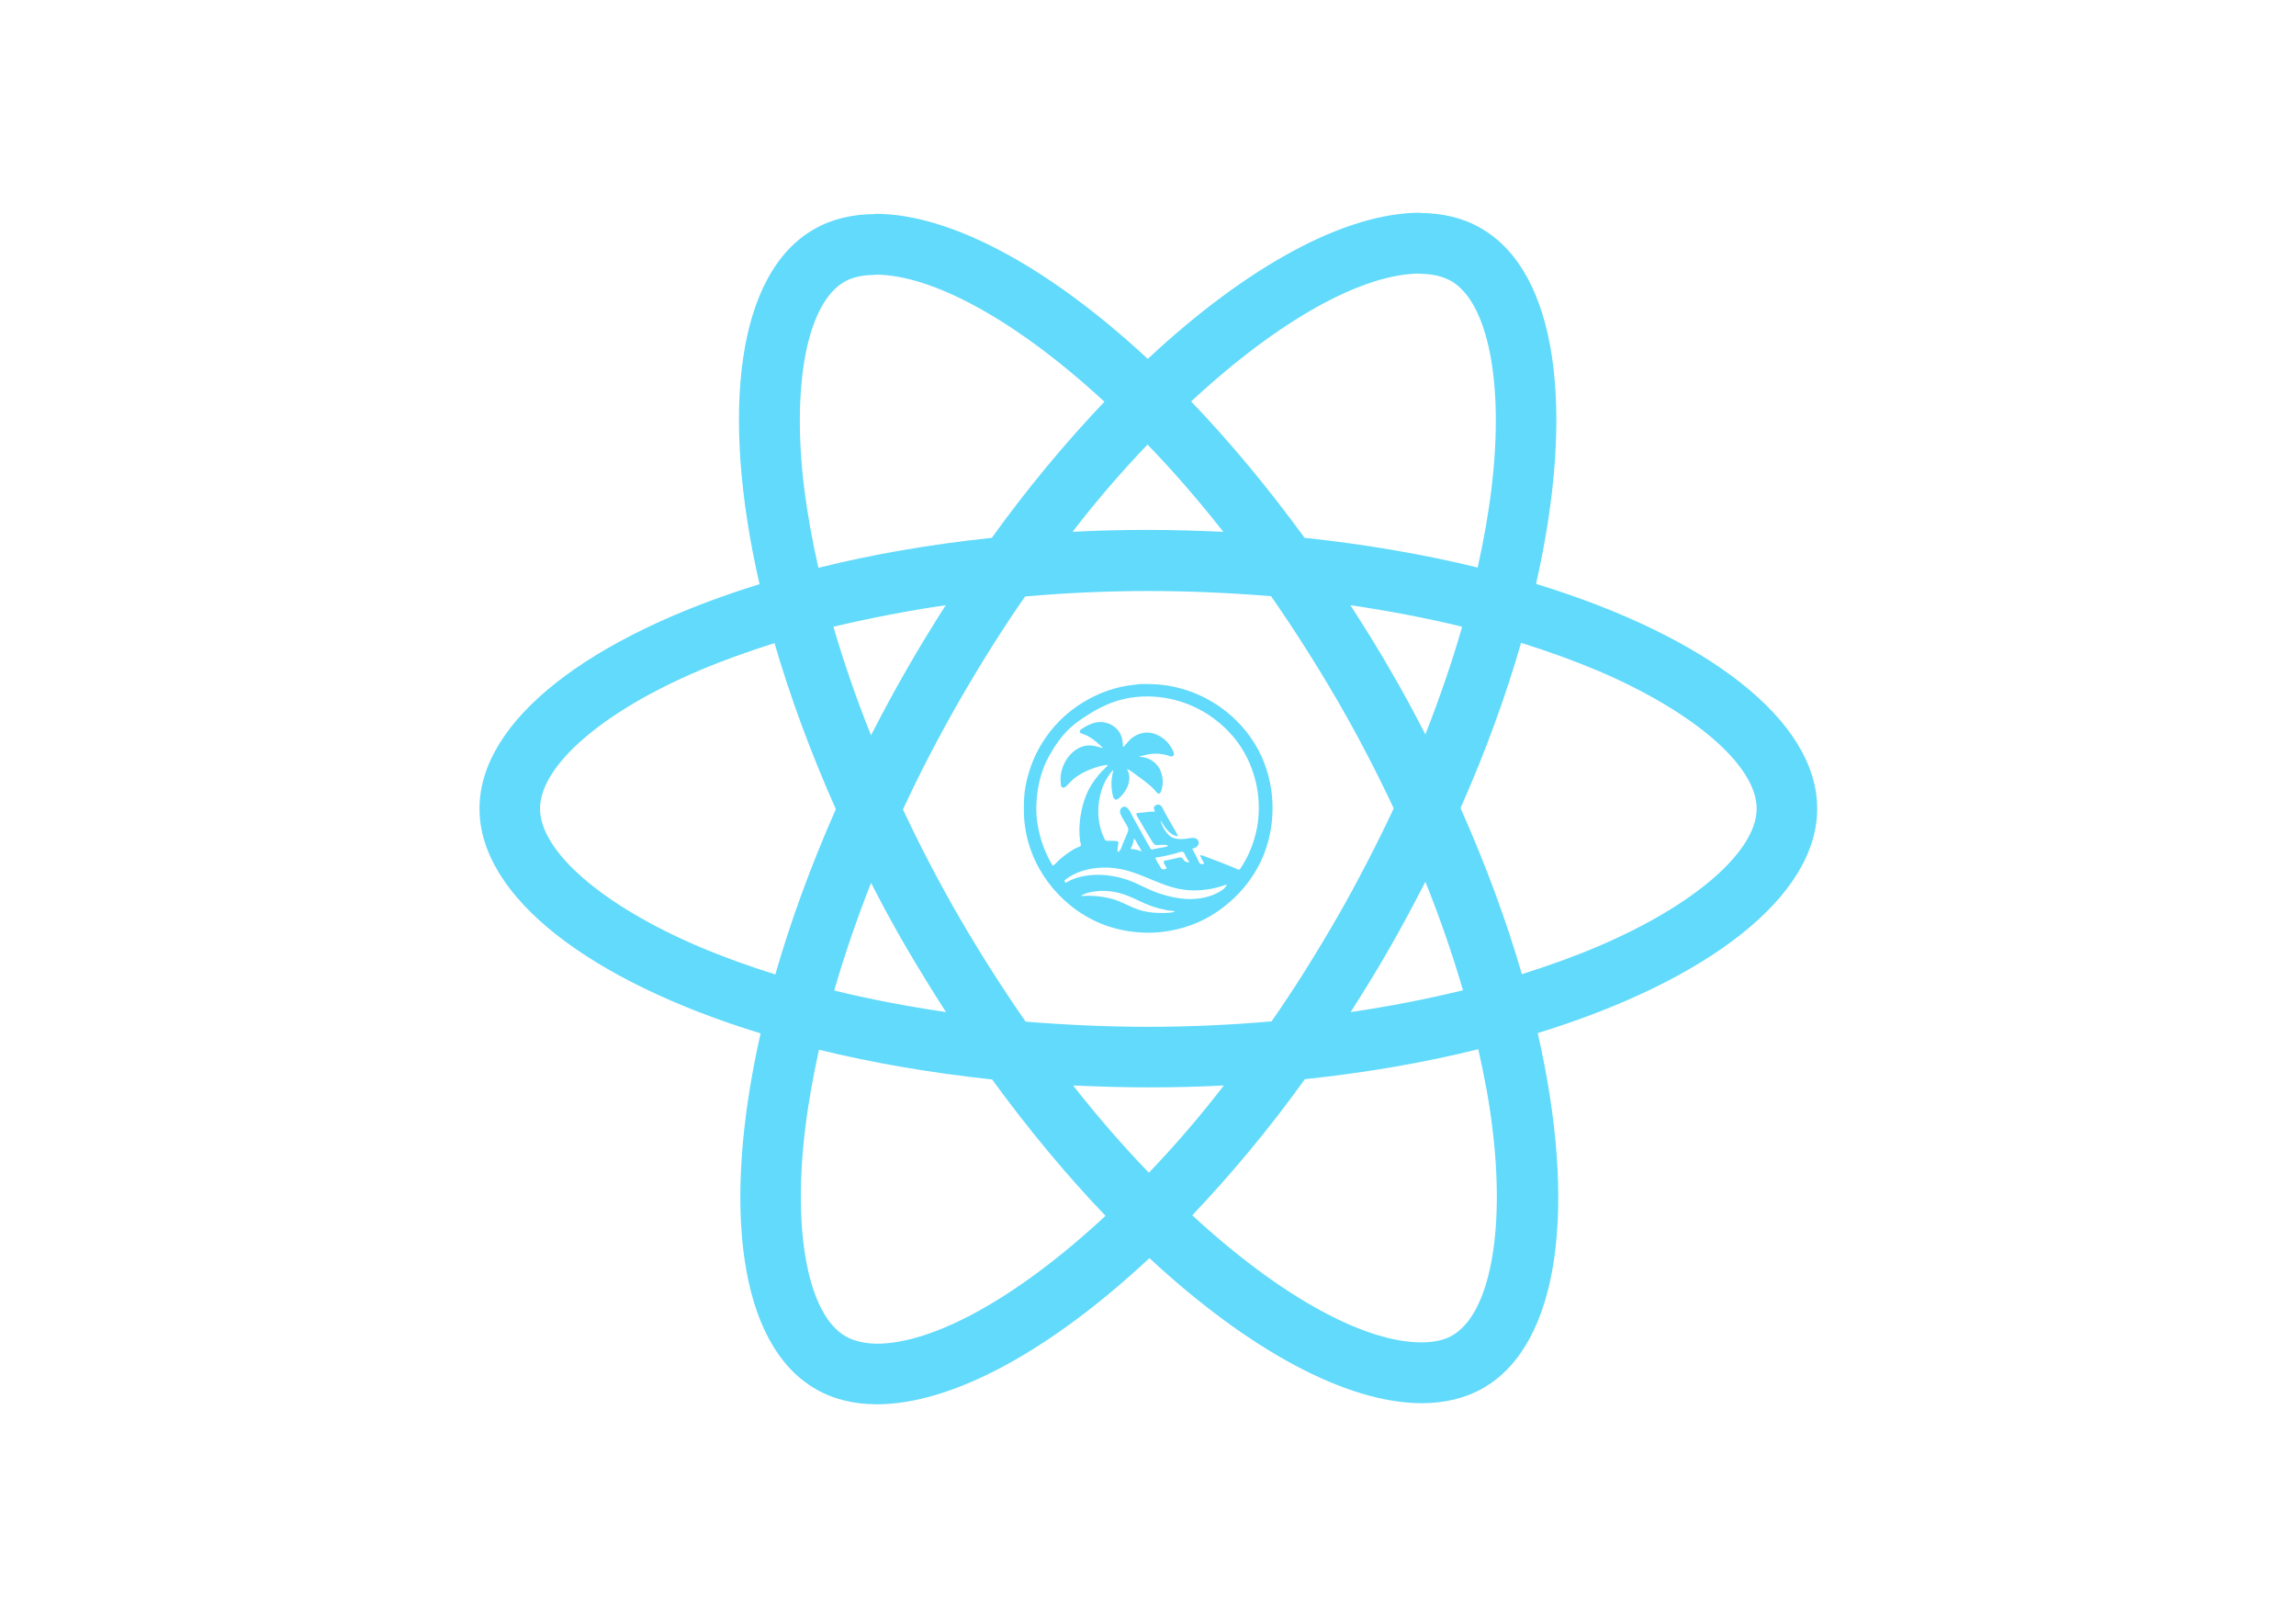
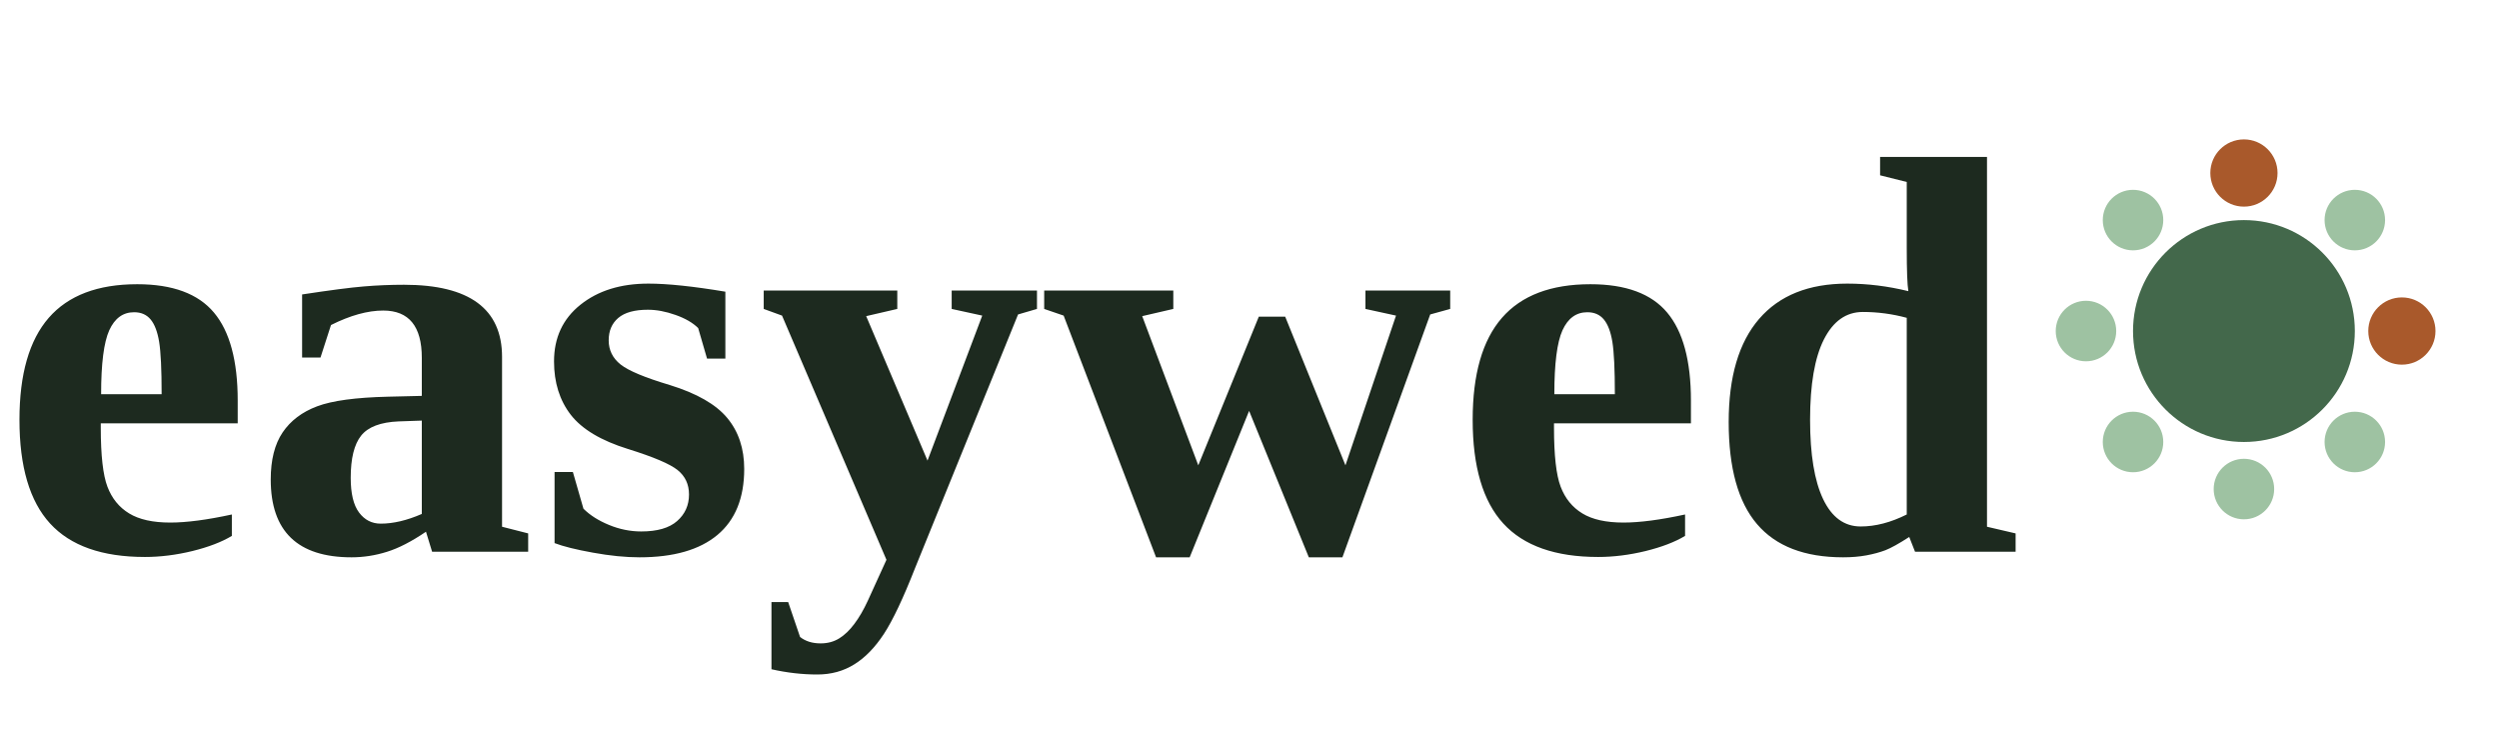
- <svg xmlns="http://www.w3.org/2000/svg" width="5355px" height="3786px" viewBox="0 0 5355 3786" version="1.1">
-   <g id="logo" stroke="none" fill="none" transform="translate(0.9778, 0)" fill-rule="evenodd" stroke-width="1">
-     <g id="Layer_1" transform="translate(1117.351, 496.0658)" fill="#61DAFB">
-       <g id="Group" fill-rule="nonzero">
-         <path d="M3119.934,1389.62 C3119.934,1182.926 2861.105,987.044 2464.277,865.571 C2555.853,461.087 2515.153,139.28 2335.817,36.251 C2294.481,12.084 2246.149,0.636 2193.366,0.636 L2193.366,142.46 C2222.619,142.46 2246.149,148.184 2265.863,158.995 C2352.351,208.602 2389.872,397.489 2360.619,640.434 C2353.623,700.216 2342.176,763.178 2328.186,827.412 C2203.541,796.885 2067.449,773.354 1924.362,758.09 C1838.51,640.434 1749.478,533.589 1659.81,440.099 C1867.127,247.397 2061.726,141.824 2194.002,141.824 L2194.002,0 C2019.117,0 1790.178,124.652 1558.695,340.886 C1327.212,125.924 1098.273,2.544 923.389,2.544 L923.389,144.368 C1055.029,144.368 1250.263,249.305 1457.58,440.735 C1368.548,534.225 1279.516,640.434 1194.936,758.09 C1051.213,773.354 915.121,796.885 790.477,828.048 C775.85,764.45 765.039,702.76 757.408,643.614 C727.518,400.669 764.403,211.782 850.255,161.539 C869.333,150.092 894.135,145.004 923.389,145.004 L923.389,3.18 C869.969,3.18 821.638,14.628 779.666,38.795 C600.966,141.824 560.901,462.995 653.113,866.207 C257.557,988.316 0,1183.562 0,1389.62 C0,1595.678 258.829,1792.197 655.657,1913.669 C564.081,2318.154 604.781,2639.961 784.117,2742.99 C825.453,2767.157 873.785,2778.605 927.204,2778.605 C1102.088,2778.605 1331.028,2653.952 1562.511,2437.718 C1793.994,2652.68 2022.933,2776.061 2197.817,2776.061 C2251.236,2776.061 2299.568,2764.613 2341.54,2740.446 C2520.24,2637.417 2560.305,2316.246 2468.093,1913.033 C2862.377,1791.561 3119.934,1595.678 3119.934,1389.62 L3119.934,1389.62 Z M2291.937,965.42 C2268.407,1047.462 2239.154,1132.048 2206.085,1216.633 C2180.011,1165.755 2152.665,1114.876 2122.776,1063.998 C2093.523,1013.119 2062.362,963.513 2031.2,915.178 C2121.504,928.534 2208.628,945.069 2291.937,965.42 Z M2000.675,1642.741 C1951.072,1728.599 1900.196,1810.004 1847.413,1885.686 C1752.658,1893.954 1656.63,1898.406 1559.967,1898.406 C1463.304,1898.406 1367.912,1893.954 1273.793,1886.322 C1221.01,1810.64 1169.498,1729.871 1119.895,1644.649 C1071.563,1561.335 1027.683,1476.75 987.619,1391.528 C1027.047,1306.307 1071.563,1221.085 1119.259,1137.772 C1168.862,1051.914 1219.738,970.508 1272.521,894.826 C1367.276,886.559 1463.304,882.107 1559.967,882.107 C1656.63,882.107 1752.022,886.559 1846.141,894.19 C1898.924,969.872 1950.436,1050.642 2000.039,1135.864 C2048.371,1219.177 2092.251,1303.763 2132.315,1388.984 C2092.251,1474.206 2048.371,1559.428 2000.675,1642.741 Z M2206.085,1560.063 C2240.425,1645.285 2269.679,1730.507 2293.845,1813.184 C2210.536,1833.536 2122.776,1850.707 2031.836,1864.063 C2062.998,1815.092 2094.159,1764.85 2123.412,1713.335 C2152.665,1662.457 2180.011,1610.942 2206.085,1560.063 Z M1561.239,2238.656 C1502.096,2177.602 1442.954,2109.552 1384.447,2035.142 C1441.682,2037.686 1500.188,2039.594 1559.331,2039.594 C1618.474,2039.594 1678.252,2038.322 1736.123,2035.142 C1678.888,2109.552 1619.746,2177.602 1561.239,2238.656 Z M1088.098,1864.063 C997.794,1850.707 910.67,1834.172 827.361,1813.82 C850.891,1731.779 880.144,1647.193 913.213,1562.607 C939.287,1613.486 966.633,1664.365 996.522,1715.243 C1026.411,1766.122 1056.936,1815.728 1088.098,1864.063 Z M1558.059,540.585 C1617.202,601.639 1676.344,669.689 1734.851,744.099 C1677.616,741.555 1619.11,739.647 1559.967,739.647 C1500.824,739.647 1441.046,740.919 1383.175,744.099 C1440.41,669.689 1499.552,601.639 1558.059,540.585 Z M1087.462,915.178 C1056.301,964.148 1025.139,1014.391 995.886,1065.906 C966.633,1116.784 939.287,1167.663 913.213,1218.541 C878.873,1133.32 849.619,1048.098 825.453,965.42 C908.762,945.705 996.522,928.534 1087.462,915.178 Z M511.934,1711.427 C286.81,1615.394 141.179,1489.47 141.179,1389.62 C141.179,1289.771 286.81,1163.211 511.934,1067.814 C566.625,1044.282 626.403,1023.295 688.09,1003.579 C724.339,1128.232 772.034,1257.972 831.177,1390.892 C772.67,1523.177 725.61,1652.281 689.998,1776.297 C627.039,1756.582 567.261,1734.959 511.934,1711.427 Z M854.071,2620.245 C767.583,2570.639 730.062,2381.752 759.315,2138.807 C766.311,2079.025 777.758,2016.062 791.748,1951.828 C916.393,1982.355 1052.485,2005.887 1195.572,2021.15 C1281.424,2138.807 1370.456,2245.652 1460.124,2339.141 C1252.807,2531.844 1058.208,2637.417 925.932,2637.417 C897.315,2636.781 873.149,2631.057 854.071,2620.245 L854.071,2620.245 Z M2362.526,2135.627 C2392.416,2378.572 2355.531,2567.459 2269.679,2617.701 C2250.601,2629.149 2225.799,2634.237 2196.545,2634.237 C2064.905,2634.237 1869.671,2529.3 1662.354,2337.869 C1751.386,2244.38 1840.418,2138.171 1924.998,2020.514 C2068.721,2005.251 2204.813,1981.719 2329.457,1950.556 C2344.084,2014.791 2355.531,2076.481 2362.526,2135.627 L2362.526,2135.627 Z M2607.364,1711.427 C2552.673,1734.959 2492.895,1755.946 2431.208,1775.661 C2394.959,1651.009 2347.264,1521.269 2288.121,1388.348 C2346.628,1256.064 2393.688,1126.96 2429.3,1002.943 C2492.259,1022.659 2552.037,1044.282 2608,1067.814 C2833.124,1163.847 2978.755,1289.771 2978.755,1389.62 C2978.755,1489.47 2832.488,1616.03 2607.364,1711.427 L2607.364,1711.427 Z" id="Shape" />
-       </g>
-       <path d="M1537.378,1099.483 C1545.027,1098.477 1553.107,1099.162 1560.816,1099.162 C1589.375,1099.162 1617.414,1103.603 1644.738,1112.019 C1679.61,1122.761 1712.09,1139.935 1740.757,1162.53 C1775.894,1190.223 1805.008,1226.547 1823.69,1267.313 C1858.642,1343.584 1858.386,1436.017 1822.577,1511.966 C1799.423,1561.073 1762.278,1602.174 1717.319,1632.147 C1680.636,1656.602 1637.733,1671.571 1594.082,1676.871 C1538.521,1683.618 1478.454,1673.759 1428.506,1648.109 C1334.74,1599.956 1270.993,1503.042 1269.732,1396.835 C1269.489,1376.359 1269.807,1355.76 1273.855,1335.483 C1280.447,1302.459 1291.94,1270.537 1309.202,1241.56 C1327.874,1210.214 1351.993,1182.552 1380.875,1160.25 C1414.745,1134.096 1454.109,1115.285 1495.795,1105.714 C1505.553,1103.474 1515.35,1102.202 1525.194,1100.998 L1528.67,1100.575 C1531.569,1100.222 1534.471,1099.865 1537.378,1099.483 Z M1440.288,1582.053 C1427.386,1583.439 1413.778,1585.791 1402.705,1593.051 C1405.197,1593.651 1408.055,1593.055 1410.655,1593.051 C1416.901,1593.04 1423.207,1592.805 1429.447,1593.079 C1445.067,1593.766 1461.342,1596.269 1476.426,1600.412 C1488.014,1603.595 1498.773,1608.627 1509.545,1613.664 L1512.239,1614.923 C1518.527,1617.854 1524.844,1620.735 1531.356,1623.199 C1550.985,1630.626 1570.524,1632.934 1591.345,1632.934 L1593.252,1632.933 C1603.099,1632.92 1612.867,1632.729 1622.424,1630.034 C1617.115,1627.201 1609.514,1627.733 1603.632,1626.553 C1590.871,1623.992 1578.323,1620.866 1566.049,1616.479 C1546.69,1609.559 1528.857,1599.168 1509.673,1591.908 C1487.816,1583.637 1463.594,1579.55 1440.288,1582.053 Z M1459.803,1527.061 C1434.235,1527.061 1408.376,1531.573 1385.358,1543.194 C1379.782,1546.01 1374.481,1549.365 1369.458,1553.083 C1367.927,1554.216 1365.213,1555.672 1364.647,1557.643 C1364.073,1559.641 1366.125,1561.315 1367.289,1562.594 C1373.043,1559.522 1378.509,1556.271 1384.636,1553.938 C1424.261,1538.859 1472.298,1542.02 1511.842,1555.846 C1531.562,1562.742 1549.732,1573.054 1568.94,1581.141 C1590.422,1590.185 1612.363,1596.049 1635.434,1599.056 C1662.648,1602.602 1693.675,1599.728 1718.552,1587.426 C1727.293,1583.104 1739.429,1576.516 1743.125,1566.945 C1738.56,1567.344 1734.453,1569.304 1730.116,1570.655 C1723.219,1572.803 1716.24,1574.624 1709.156,1576.046 C1685.145,1580.865 1659.612,1581.86 1635.434,1577.486 C1610.812,1573.033 1588.074,1563.725 1565.311,1554.267 L1562.275,1553.005 C1550.637,1548.168 1538.971,1543.347 1527.02,1539.168 C1505.554,1531.662 1482.548,1527.061 1459.803,1527.061 Z M1504.614,1133.608 C1473.965,1140.391 1446.51,1153.598 1420.051,1170.248 C1404.69,1179.913 1389.996,1189.815 1376.685,1202.255 C1356.89,1220.756 1341.761,1243.243 1328.567,1266.73 C1314.972,1290.929 1306.255,1319.132 1302.042,1346.497 C1297.909,1373.344 1297.228,1401.571 1301.963,1428.44 C1307.881,1462.032 1319.145,1493.555 1336.933,1522.71 C1342.911,1519.913 1347.155,1513.536 1352.111,1509.24 C1362.119,1500.567 1372.626,1492.528 1383.913,1485.59 C1388.091,1483.022 1392.384,1481.028 1396.923,1479.201 C1398.635,1478.511 1401.434,1477.881 1402.24,1475.997 C1403.521,1473.005 1401.152,1467.798 1400.745,1464.698 C1399.584,1455.831 1398.883,1446.814 1399.102,1437.867 C1399.738,1411.81 1404.598,1385.389 1413.853,1361 C1420.826,1342.623 1431.48,1325.938 1444.101,1310.964 C1448.383,1305.883 1452.936,1301.154 1457.635,1296.462 C1458.213,1295.884 1458.821,1295.324 1459.436,1294.767 L1460.176,1294.098 C1462.275,1292.204 1464.361,1290.279 1465.585,1287.759 C1456.523,1287.765 1447.46,1290.383 1438.843,1293.041 C1420.279,1298.766 1402.196,1307.262 1386.804,1319.249 C1379.783,1324.718 1374.641,1331.885 1368.001,1337.64 C1365.965,1339.406 1362.316,1341.772 1359.502,1340.44 C1355.25,1338.428 1355.906,1330.045 1355.419,1326.193 C1353.545,1311.373 1359.149,1292.629 1366.27,1279.783 C1377.702,1259.161 1398.84,1241.553 1423.665,1242.168 C1434.386,1242.433 1443.771,1246.165 1454.021,1248.601 C1451.422,1244.902 1447.937,1242.206 1444.625,1239.174 C1436.509,1231.745 1427.632,1224.959 1417.883,1219.827 C1415.268,1218.45 1412.519,1217.434 1409.75,1216.46 L1408.087,1215.878 C1407.256,1215.587 1406.424,1215.294 1405.596,1214.991 C1403.513,1214.228 1400.891,1213.179 1400.108,1210.861 C1398.657,1206.567 1406.375,1202.59 1409.21,1200.78 C1420.168,1193.78 1433.605,1188.023 1446.793,1187.698 C1467.403,1187.192 1487.541,1198.648 1496.031,1218.144 C1499.419,1225.924 1500.098,1234.211 1500.709,1242.527 L1500.823,1244.086 C1500.881,1244.866 1500.939,1245.646 1501,1246.425 C1507.473,1241.139 1512.026,1233.359 1518.347,1227.697 C1533.128,1214.455 1553.359,1208.576 1572.554,1214.537 C1589.901,1219.924 1604.977,1231.916 1613.851,1247.876 C1616.172,1252.051 1622.649,1262.256 1617.97,1266.415 C1614.308,1269.671 1609.663,1267.134 1605.801,1265.783 C1601.812,1264.39 1597.644,1263.691 1593.514,1262.861 C1583.011,1260.752 1570.793,1260.971 1560.267,1262.825 C1553.461,1264.023 1546.81,1266.45 1540.029,1267.455 L1540.029,1268.905 C1558.571,1269.059 1576.507,1279.656 1585.655,1295.736 C1589.445,1302.398 1591.338,1310.023 1592.79,1317.491 C1594.586,1326.721 1593.324,1336.776 1590.806,1345.772 C1589.962,1348.788 1588.43,1353.901 1584.83,1354.596 C1582.285,1355.087 1580.124,1352.548 1578.671,1350.837 C1574.863,1346.351 1571.24,1342.087 1566.772,1338.213 C1555.466,1328.414 1543.512,1319.375 1531.356,1310.659 C1524.902,1306.031 1517.833,1300.014 1510.396,1297.186 C1512.487,1302.232 1514.535,1306.923 1515.247,1312.415 C1517.338,1328.568 1510.588,1343.773 1500.455,1355.924 C1497.363,1359.633 1494.056,1363.368 1490.159,1366.249 C1488.543,1367.444 1486.515,1369.004 1484.377,1368.667 C1477.674,1367.606 1476.876,1357.484 1475.848,1352.298 C1472.367,1334.734 1473.765,1317.29 1478.595,1300.087 C1474.298,1302.27 1471.192,1307.046 1468.494,1310.964 C1462.558,1319.586 1457.408,1328.705 1453.714,1338.52 C1439.005,1377.62 1439.147,1423.417 1458.202,1461.058 C1460.33,1465.262 1463.559,1464.698 1467.753,1464.698 C1472.809,1464.698 1477.913,1464.444 1482.931,1465.115 C1484.884,1465.376 1487.596,1465.144 1489.142,1466.585 C1490.993,1468.313 1490.006,1471.274 1489.58,1473.4 C1488.389,1479.341 1487.991,1484.742 1487.991,1490.803 C1495.902,1489.575 1498.095,1476.869 1500.899,1470.499 C1504.077,1463.283 1507.311,1456.06 1510.251,1448.744 C1511.696,1445.149 1513.63,1441.129 1513.122,1437.142 C1512.553,1432.661 1509.321,1427.91 1507.069,1424.089 C1502.806,1416.857 1497.961,1409.415 1494.823,1401.609 C1492.314,1395.369 1494.65,1387.571 1501.724,1385.342 C1505.625,1384.112 1509.788,1386.524 1512.327,1389.349 C1515.933,1393.361 1518.674,1398.7 1521.268,1403.887 L1522.006,1405.364 C1522.986,1407.324 1523.955,1409.242 1524.953,1411.036 L1555.106,1465.423 C1557.667,1470.028 1560.233,1474.629 1562.853,1479.201 C1563.875,1480.985 1564.916,1483.739 1567.009,1484.5 C1568.874,1485.177 1571.422,1484.214 1573.276,1483.842 C1578.091,1482.876 1582.899,1481.833 1587.732,1480.959 C1593.522,1479.911 1602.35,1480.107 1606.523,1475.575 C1600.419,1473.638 1593.363,1473.753 1587.009,1474.189 C1586.223,1474.243 1585.42,1474.344 1584.609,1474.451 L1583.912,1474.543 C1581.004,1474.924 1578.034,1475.228 1575.456,1473.587 C1570.236,1470.264 1566.767,1462.589 1563.574,1457.446 C1555.701,1444.765 1548.283,1431.892 1540.744,1419.013 C1538.341,1414.907 1535.866,1410.833 1533.536,1406.685 C1532.636,1405.081 1531.301,1402.967 1532.591,1401.199 C1533.932,1399.36 1536.841,1399.234 1539.486,1399.229 L1540.639,1399.229 C1541.481,1399.227 1542.264,1399.213 1542.92,1399.126 C1553.681,1397.708 1564.591,1396.533 1575.445,1396.533 C1574.6,1393.589 1572.184,1390.261 1572.956,1387.109 C1574.685,1380.056 1584.815,1377.849 1589.526,1382.91 C1592.688,1386.307 1594.526,1390.983 1596.584,1395.083 C1599.299,1400.494 1602.391,1405.726 1605.299,1411.036 C1610.389,1420.333 1615.948,1429.375 1621.182,1438.592 C1621.649,1439.416 1622.132,1440.235 1622.62,1441.053 L1623.353,1442.281 C1625.556,1445.967 1627.742,1449.687 1628.929,1453.82 C1610.75,1452.987 1597.104,1431.847 1589.177,1417.562 C1588.545,1419.85 1589.573,1421.891 1590.394,1424.089 C1592.102,1428.654 1594.143,1433.001 1596.712,1437.142 C1600.381,1443.055 1604.586,1449.144 1610.137,1453.437 C1619.988,1461.054 1632.977,1461.097 1644.83,1460.282 C1652.43,1459.759 1661.927,1456.293 1669.404,1458.645 C1676.868,1460.993 1679.872,1469.239 1675.439,1475.574 C1672.119,1480.32 1667.687,1482.112 1662.176,1482.827 C1666.073,1491.201 1671.179,1498.974 1674.879,1507.482 C1676.421,1511.027 1678.028,1516.459 1681.722,1518.329 C1684.181,1519.573 1687.705,1518.414 1690.364,1518.359 C1687.695,1511.286 1682.699,1505.284 1680.245,1498.055 C1687.726,1498.398 1694.962,1502.309 1701.928,1504.805 C1717.739,1510.47 1733.32,1516.744 1748.907,1523 C1754.465,1525.23 1760.055,1527.438 1765.531,1529.862 C1767.534,1530.749 1770.308,1532.822 1772.523,1531.546 C1774.33,1530.504 1775.499,1528.019 1776.613,1526.336 C1779.73,1521.627 1782.553,1516.738 1785.35,1511.833 C1796.549,1492.19 1804.763,1470.666 1810.25,1448.744 C1828.35,1376.443 1812.823,1296.668 1769.329,1236.273 C1752.618,1213.069 1731.602,1193.008 1708.433,1176.395 C1650.449,1134.821 1574.377,1118.171 1504.614,1133.608 Z M1623.147,1494.16 C1607.776,1498.175 1591.935,1501.813 1576.167,1503.856 C1578.241,1510.929 1583.308,1517.808 1587.018,1524.161 C1588.452,1526.617 1589.986,1529.906 1592.82,1530.972 C1596.021,1532.176 1599.889,1530.222 1602.91,1529.237 C1601.511,1525.403 1599.158,1521.954 1597.232,1518.359 C1596.438,1516.877 1595.21,1515.122 1595.864,1513.362 C1597.101,1510.037 1602.235,1510.232 1605.078,1509.655 C1612.571,1508.132 1619.986,1506.231 1627.484,1504.726 C1630.246,1504.172 1634.092,1502.669 1636.869,1503.597 C1640.506,1504.813 1641.615,1509.156 1644.259,1511.547 C1647.29,1514.289 1651.823,1514.71 1655.671,1515.459 C1653.323,1510.165 1649.42,1505.533 1646.918,1500.23 C1645.463,1497.146 1644.268,1492.609 1641.082,1490.827 C1636.694,1488.371 1627.632,1492.988 1623.147,1494.16 Z M1526.297,1458.896 C1525.573,1468.09 1522.758,1475.57 1518.347,1483.552 C1523.402,1484.193 1528.559,1484.421 1533.525,1485.654 C1537.246,1486.578 1540.676,1488.34 1544.366,1489.353 C1542.393,1483.945 1538.732,1479.12 1535.896,1474.125 C1533.032,1469.083 1530.469,1462.956 1526.297,1458.896 Z" id="Combined-Shape-Copy" fill-rule="nonzero" />
+ <svg xmlns="http://www.w3.org/2000/svg" viewBox="0 0 580 170">
+   <text x="0" y="128" textLength="452" lengthAdjust="spacingAndGlyphs" font-family="Georgia, 'Iowan Old Style', 'Times New Roman', serif" font-weight="700" font-size="132" fill="#1d2a1f">easywed</text>
+   <g transform="translate(474,30) scale(0.78)">
+     <circle cx="60" cy="60" r="33" fill="#43684b" />
+     <g fill="#9ec2a2">
+       <circle cx="60" cy="107" r="9" />
+       <circle cx="13" cy="60" r="9" />
+       <circle cx="93" cy="27" r="9" />
+       <circle cx="27" cy="93" r="9" />
+       <circle cx="93" cy="93" r="9" />
+       <circle cx="27" cy="27" r="9" />
    </g>
+     <circle cx="60" cy="13" r="10" fill="#a9592b" />
+     <circle cx="107" cy="60" r="10" fill="#a9592b" />
  </g>
</svg>
